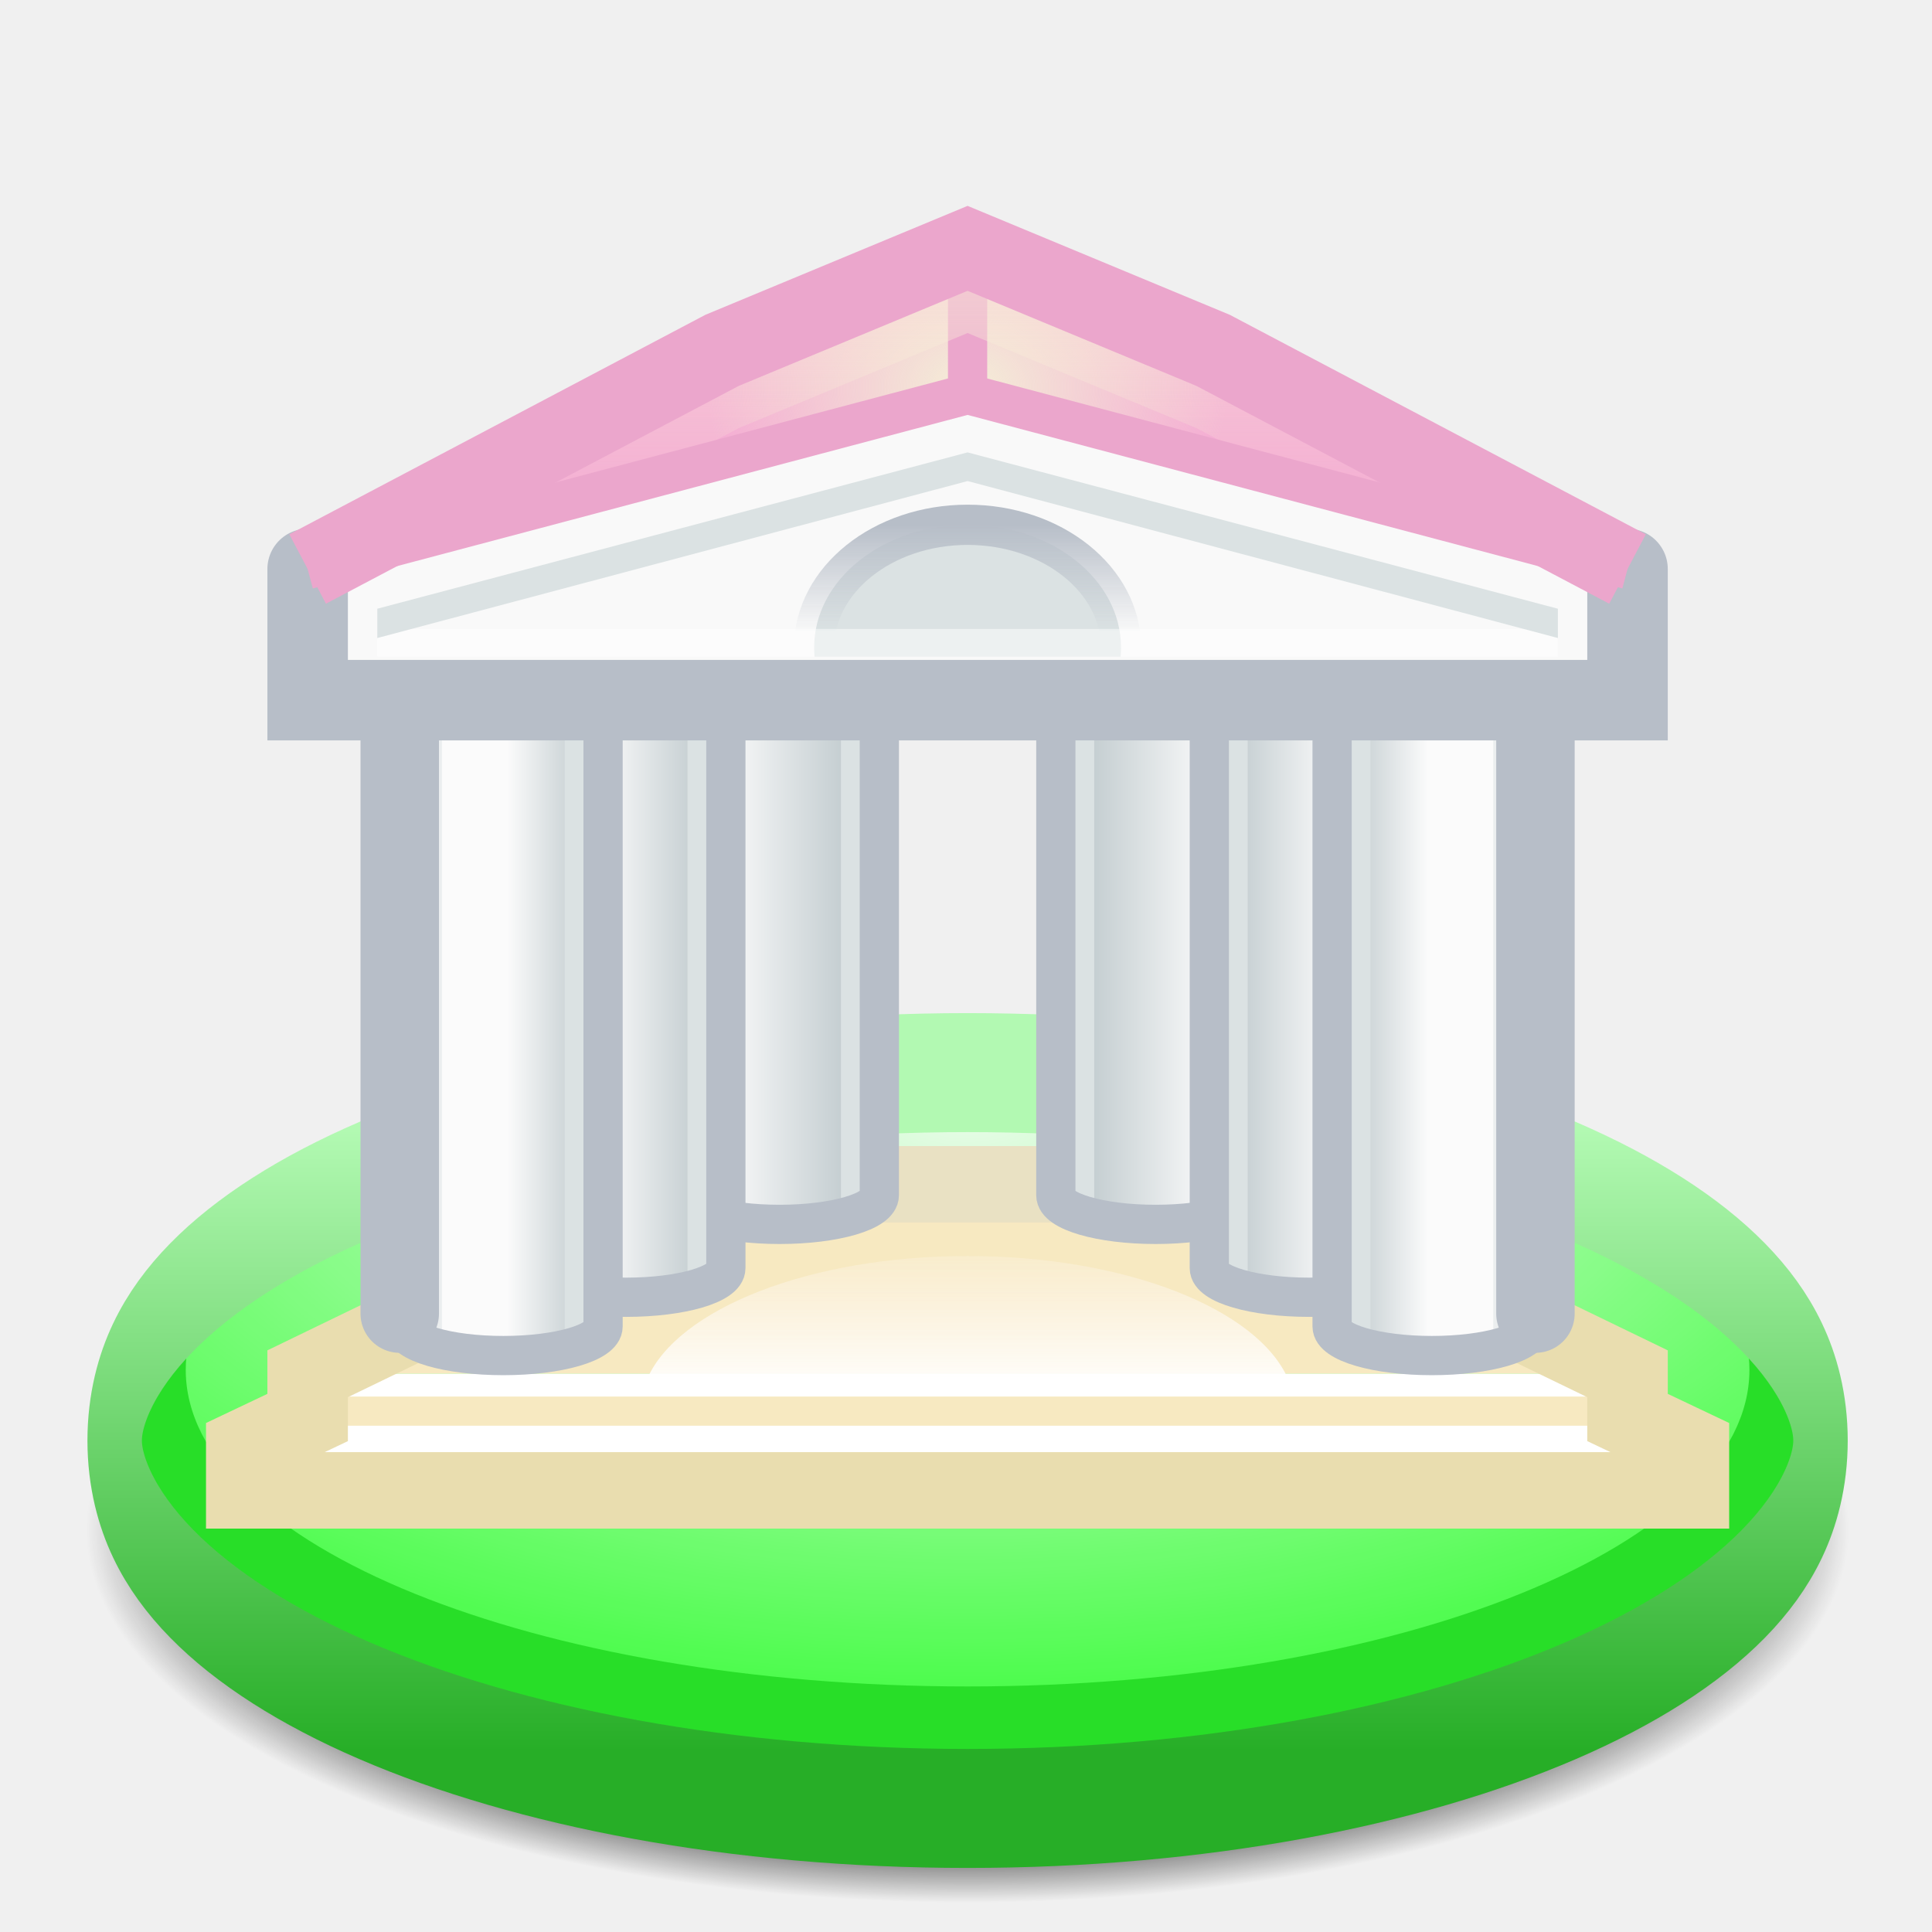
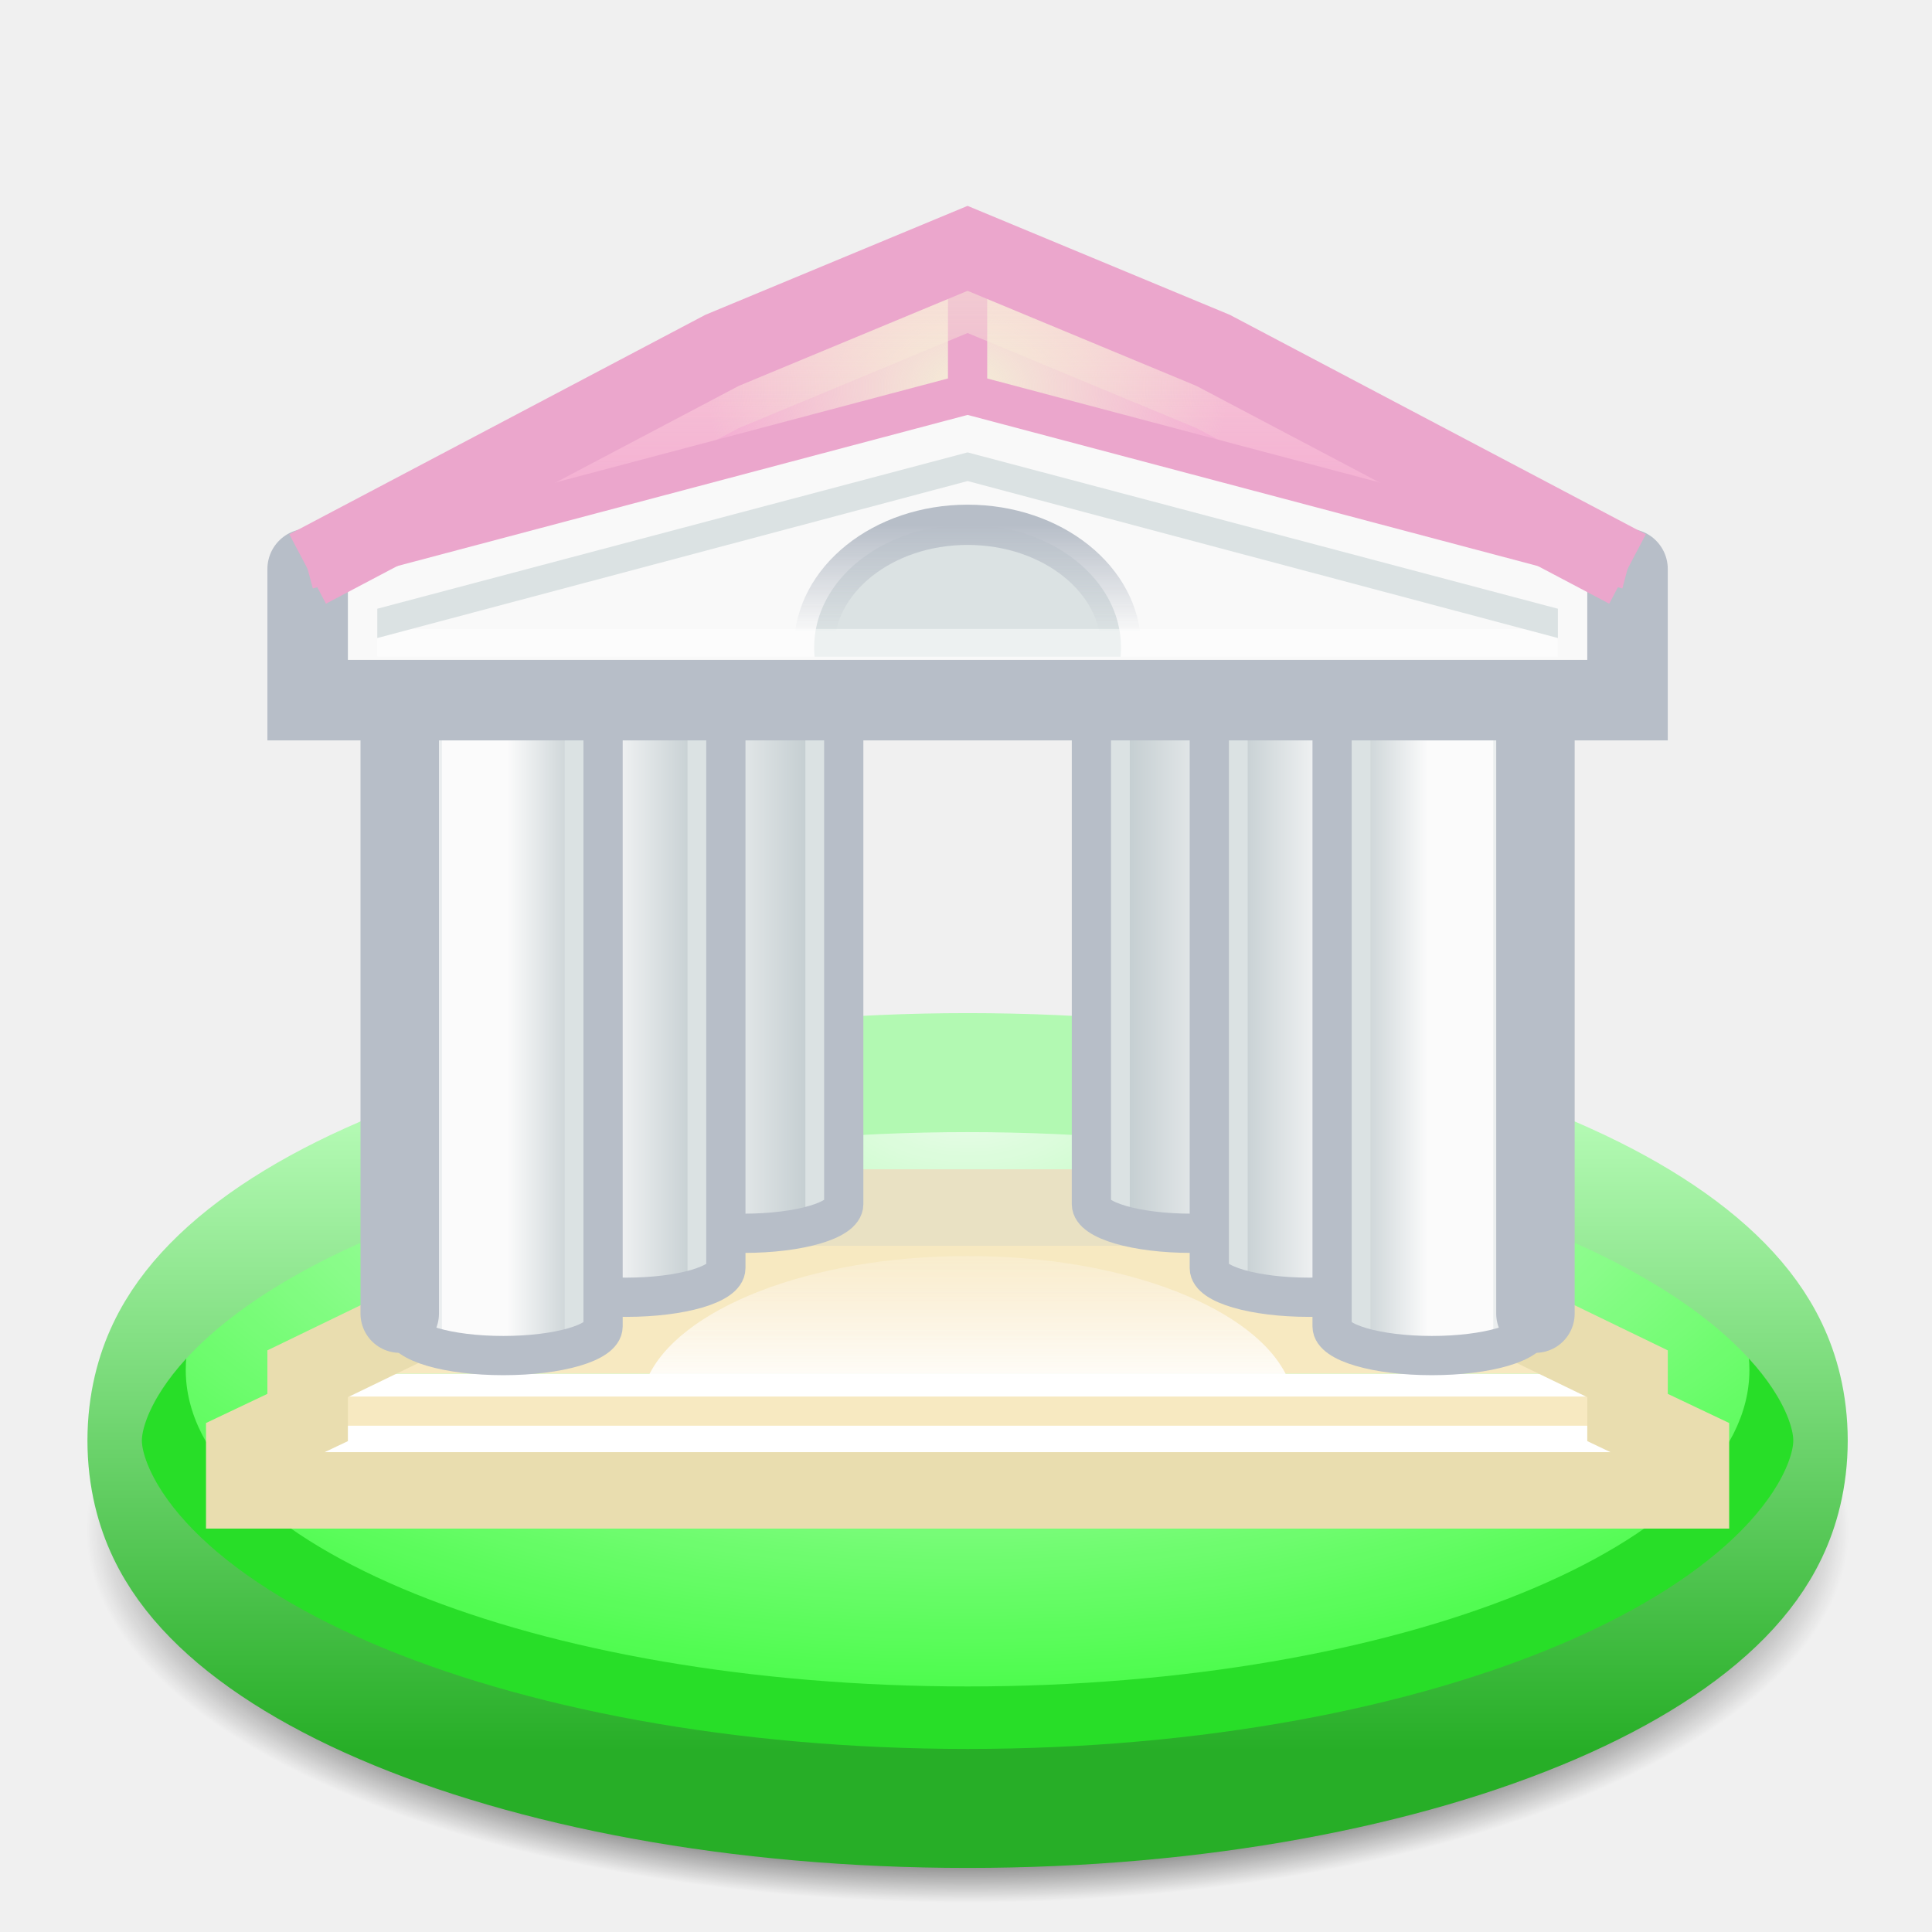
<svg xmlns="http://www.w3.org/2000/svg" xmlns:xlink="http://www.w3.org/1999/xlink" width="24" height="24" id="svg2" version="1.1">
  <defs id="defs4">
    <linearGradient id="linearGradient4554">
      <stop style="stop-color:#b7bec8;stop-opacity:1;" offset="0" id="stop4556" />
      <stop style="stop-color:#b7bec8;stop-opacity:0;" offset="1" id="stop4558" />
    </linearGradient>
    <linearGradient id="linearGradient4508">
      <stop style="stop-color:#000000;stop-opacity:0;" offset="0" id="stop4510" />
      <stop id="stop4516" offset="0.88" style="stop-color:#000000;stop-opacity:1;" />
      <stop style="stop-color:#000000;stop-opacity:0;" offset="1" id="stop4512" />
    </linearGradient>
    <linearGradient id="linearGradient4474">
      <stop style="stop-color:#fbfbfb;stop-opacity:1;" offset="0" id="stop4476" />
      <stop style="stop-color:#b6c2c6;stop-opacity:1;" offset="1" id="stop4478" />
    </linearGradient>
    <linearGradient id="linearGradient4434">
      <stop style="stop-color:#27ae27;stop-opacity:1;" offset="0" id="stop4436" />
      <stop style="stop-color:#b2f9b2;stop-opacity:1;" offset="1" id="stop4438" />
    </linearGradient>
    <linearGradient id="linearGradient4424">
      <stop style="stop-color:#f9eed8;stop-opacity:1;" offset="0" id="stop4426" />
      <stop style="stop-color:#f9eed8;stop-opacity:0;" offset="1" id="stop4428" />
    </linearGradient>
    <linearGradient id="linearGradient4355">
      <stop style="stop-color:#ffffff;stop-opacity:1;" offset="0" id="stop4357" />
      <stop style="stop-color:#00ff00;stop-opacity:1;" offset="1" id="stop4359" />
    </linearGradient>
    <linearGradient id="linearGradient4347">
      <stop style="stop-color:#ffffff;stop-opacity:1;" offset="0" id="stop4349" />
      <stop style="stop-color:#fff6f1;stop-opacity:0;" offset="1" id="stop4351" />
    </linearGradient>
    <linearGradient id="linearGradient4324">
      <stop style="stop-color:#f4eed7;stop-opacity:1;" offset="0" id="stop4326" />
      <stop style="stop-color:#f4eed7;stop-opacity:0;" offset="1" id="stop4328" />
    </linearGradient>
    <linearGradient id="linearGradient3971">
      <stop style="stop-color:#ffe680;stop-opacity:1;" offset="0" id="stop3973" />
      <stop id="stop3979" offset="0.5" style="stop-color:#ffe680;stop-opacity:0;" />
      <stop style="stop-color:#ffe680;stop-opacity:1;" offset="1" id="stop3975" />
    </linearGradient>
    <linearGradient xlink:href="#linearGradient3971" id="linearGradient3977" x1="26" y1="70.5" x2="34" y2="70.5" gradientUnits="userSpaceOnUse" />
    <radialGradient xlink:href="#linearGradient4324" id="radialGradient4330" cx="64" cy="21.5" fx="64" fy="21.5" r="3.111" gradientTransform="matrix(5.464921,0,0,4.474083,-285.755,854.2193)" gradientUnits="userSpaceOnUse" />
    <linearGradient xlink:href="#linearGradient4347" id="linearGradient4353" x1="64" y1="99" x2="64" y2="91" gradientUnits="userSpaceOnUse" />
    <radialGradient xlink:href="#linearGradient4355" id="radialGradient4363" cx="63.997" cy="128.445" fx="63.997" fy="128.445" r="55" gradientTransform="matrix(-2.127273,-9.4753122e-7,-4.081396e-8,-0.4982226,200.1381,1085.616)" gradientUnits="userSpaceOnUse" />
    <linearGradient xlink:href="#linearGradient4424" id="linearGradient4430" x1="64" y1="943.362" x2="64" y2="959.362" gradientUnits="userSpaceOnUse" gradientTransform="matrix(1.00019,0,0,0.9498043,-0.01217726,46.32927)" />
    <linearGradient xlink:href="#linearGradient4434" id="linearGradient4440" x1="64" y1="1042.362" x2="64" y2="1022.362" gradientUnits="userSpaceOnUse" />
    <linearGradient xlink:href="#linearGradient4474" id="linearGradient4480" x1="34" y1="72" x2="40" y2="72" gradientUnits="userSpaceOnUse" gradientTransform="matrix(1.00019,0,0,0.9498043,-0.01217726,923.54)" />
    <linearGradient xlink:href="#linearGradient4474" id="linearGradient4488" x1="94" y1="71" x2="88" y2="71" gradientUnits="userSpaceOnUse" gradientTransform="matrix(1.00019,0,0,0.9498043,-0.01217726,923.54)" />
    <linearGradient xlink:href="#linearGradient4474" id="linearGradient4496" x1="88" y1="93" x2="80" y2="93" gradientUnits="userSpaceOnUse" gradientTransform="matrix(1.00019,0,0,0.9498043,-0.01217726,923.54)" />
    <linearGradient xlink:href="#linearGradient4474" id="linearGradient4498" x1="80" y1="88" x2="70" y2="88" gradientUnits="userSpaceOnUse" gradientTransform="matrix(1.00019,0,0,0.9498043,-0.01217726,923.54)" />
    <linearGradient xlink:href="#linearGradient4474" id="linearGradient4500" x1="48" y1="88" x2="58" y2="88" gradientUnits="userSpaceOnUse" gradientTransform="matrix(1.00019,0,0,0.9498043,-0.01217726,923.54)" />
    <linearGradient xlink:href="#linearGradient4474" id="linearGradient4502" x1="40" y1="91" x2="48" y2="91" gradientUnits="userSpaceOnUse" gradientTransform="matrix(1.00019,0,0,0.9498043,-0.01217726,923.54)" />
    <radialGradient xlink:href="#linearGradient4508" id="radialGradient4514" cx="64" cy="1037.026" fx="64" fy="1037.026" r="60" gradientTransform="matrix(1.033333,0,0,0.1998077,-2.133333,827.2166)" gradientUnits="userSpaceOnUse" />
    <linearGradient xlink:href="#linearGradient4554" id="linearGradient4560" x1="64" y1="36" x2="64" y2="43" gradientUnits="userSpaceOnUse" gradientTransform="translate(0,923.4053)" />
    <linearGradient xlink:href="#linearGradient4474" id="linearGradient3516" gradientUnits="userSpaceOnUse" gradientTransform="matrix(1.00019,0,0,0.9498043,-0.01217726,923.54)" x1="48" y1="88" x2="58" y2="88" />
    <linearGradient xlink:href="#linearGradient4474" id="linearGradient3518" gradientUnits="userSpaceOnUse" gradientTransform="matrix(1.00019,0,0,0.9498043,-0.01217726,923.54)" x1="80" y1="88" x2="70" y2="88" />
    <linearGradient xlink:href="#linearGradient4474" id="linearGradient3520" gradientUnits="userSpaceOnUse" gradientTransform="matrix(1.00019,0,0,0.9498043,-0.01217726,923.54)" x1="40" y1="91" x2="48" y2="91" />
    <linearGradient xlink:href="#linearGradient4474" id="linearGradient3522" gradientUnits="userSpaceOnUse" gradientTransform="matrix(1.00019,0,0,0.9498043,-0.01217726,923.54)" x1="34" y1="72" x2="40" y2="72" />
    <linearGradient xlink:href="#linearGradient4474" id="linearGradient3524" gradientUnits="userSpaceOnUse" gradientTransform="matrix(1.00019,0,0,0.9498043,-0.01217726,923.54)" x1="88" y1="93" x2="80" y2="93" />
    <linearGradient xlink:href="#linearGradient4474" id="linearGradient3526" gradientUnits="userSpaceOnUse" gradientTransform="matrix(1.00019,0,0,0.9498043,-0.01217726,923.54)" x1="94" y1="71" x2="88" y2="71" />
    <radialGradient xlink:href="#linearGradient4508-2" id="radialGradient4514-2" cx="64" cy="1037.026" fx="64" fy="1037.026" r="60" gradientTransform="matrix(1.033333,0,0,0.1998077,-2.133333,828.0426)" gradientUnits="userSpaceOnUse" />
    <linearGradient id="linearGradient4508-2">
      <stop style="stop-color:#000000;stop-opacity:0;" offset="0" id="stop4510-8" />
      <stop id="stop4516-9" offset="0.85" style="stop-color:#000000;stop-opacity:1;" />
      <stop style="stop-color:#000000;stop-opacity:0;" offset="1" id="stop4512-7" />
    </linearGradient>
    <radialGradient xlink:href="#linearGradient4355-61" id="radialGradient4363-3" cx="63.997" cy="128.445" fx="63.997" fy="128.445" r="55" gradientTransform="matrix(-2.127273,-9.4753122e-7,-4.081396e-8,-0.4982226,200.1381,1085.616)" gradientUnits="userSpaceOnUse" />
    <linearGradient id="linearGradient4355-61">
      <stop style="stop-color:#ffffff;stop-opacity:1;" offset="0" id="stop4357-29" />
      <stop style="stop-color:#00ff00;stop-opacity:1;" offset="1" id="stop4359-3" />
    </linearGradient>
    <linearGradient xlink:href="#linearGradient4434-4" id="linearGradient4440-19" x1="64" y1="1042.362" x2="64" y2="1022.362" gradientUnits="userSpaceOnUse" />
    <linearGradient id="linearGradient4434-4">
      <stop style="stop-color:#27ae27;stop-opacity:1;" offset="0" id="stop4436-78" />
      <stop style="stop-color:#b2f9b2;stop-opacity:1;" offset="1" id="stop4438-4" />
    </linearGradient>
    <linearGradient xlink:href="#linearGradient4347-0" id="linearGradient3834-5" gradientUnits="userSpaceOnUse" x1="64" y1="99" x2="64" y2="91" gradientTransform="matrix(0.819726,0,0,1.405183,11.53754,884.6005)" />
    <linearGradient id="linearGradient4347-0">
      <stop style="stop-color:#ffffff;stop-opacity:1;" offset="0" id="stop4349-36" />
      <stop style="stop-color:#fff6f1;stop-opacity:0;" offset="1" id="stop4351-1" />
    </linearGradient>
    <linearGradient xlink:href="#linearGradient4474-6" id="linearGradient3836-0" gradientUnits="userSpaceOnUse" gradientTransform="matrix(1.00019,0,0,0.9498043,-0.01217726,925.2494)" x1="48" y1="88" x2="58" y2="88" />
    <linearGradient id="linearGradient4474-6">
      <stop style="stop-color:#fbfbfb;stop-opacity:1;" offset="0" id="stop4476-3" />
      <stop style="stop-color:#b6c2c6;stop-opacity:1;" offset="1" id="stop4478-20" />
    </linearGradient>
    <linearGradient xlink:href="#linearGradient4474-6" id="linearGradient3838-6" gradientUnits="userSpaceOnUse" gradientTransform="matrix(1.00019,0,0,0.9498043,-0.01217726,925.2494)" x1="80" y1="88" x2="70" y2="88" />
    <linearGradient id="linearGradient6293">
      <stop style="stop-color:#fbfbfb;stop-opacity:1;" offset="0" id="stop6295" />
      <stop style="stop-color:#b6c2c6;stop-opacity:1;" offset="1" id="stop6297" />
    </linearGradient>
    <linearGradient xlink:href="#linearGradient4474-6" id="linearGradient3840-1" gradientUnits="userSpaceOnUse" gradientTransform="matrix(1.00019,0,0,0.9498043,-0.01217726,925.2494)" x1="40" y1="91" x2="48" y2="91" />
    <linearGradient id="linearGradient6300">
      <stop style="stop-color:#fbfbfb;stop-opacity:1;" offset="0" id="stop6302" />
      <stop style="stop-color:#b6c2c6;stop-opacity:1;" offset="1" id="stop6304" />
    </linearGradient>
    <linearGradient xlink:href="#linearGradient4474-6" id="linearGradient3842-5" gradientUnits="userSpaceOnUse" gradientTransform="matrix(1.00019,0,0,0.9498043,-0.01217726,925.2494)" x1="34" y1="72" x2="40" y2="72" />
    <linearGradient id="linearGradient6307">
      <stop style="stop-color:#fbfbfb;stop-opacity:1;" offset="0" id="stop6309" />
      <stop style="stop-color:#b6c2c6;stop-opacity:1;" offset="1" id="stop6311" />
    </linearGradient>
    <linearGradient xlink:href="#linearGradient4474-6" id="linearGradient3844-5" gradientUnits="userSpaceOnUse" gradientTransform="matrix(1.00019,0,0,0.9498043,-0.01217726,925.2494)" x1="88" y1="93" x2="80" y2="93" />
    <linearGradient id="linearGradient6314">
      <stop style="stop-color:#fbfbfb;stop-opacity:1;" offset="0" id="stop6316" />
      <stop style="stop-color:#b6c2c6;stop-opacity:1;" offset="1" id="stop6318" />
    </linearGradient>
    <linearGradient xlink:href="#linearGradient4474-6" id="linearGradient3846-4" gradientUnits="userSpaceOnUse" gradientTransform="matrix(1.00019,0,0,0.9498043,-0.01217726,925.2494)" x1="94" y1="71" x2="88" y2="71" />
    <linearGradient id="linearGradient6321">
      <stop style="stop-color:#fbfbfb;stop-opacity:1;" offset="0" id="stop6323" />
      <stop style="stop-color:#b6c2c6;stop-opacity:1;" offset="1" id="stop6325" />
    </linearGradient>
    <radialGradient xlink:href="#linearGradient4324-6" id="radialGradient4330-7" cx="64" cy="21.5" fx="64" fy="21.5" r="3.111" gradientTransform="matrix(5.464921,0,0,4.474083,-285.755,855.1762)" gradientUnits="userSpaceOnUse" />
    <linearGradient id="linearGradient4324-6">
      <stop style="stop-color:#f4eed7;stop-opacity:1;" offset="0" id="stop4326-5" />
      <stop style="stop-color:#f4eed7;stop-opacity:0;" offset="1" id="stop4328-6" />
    </linearGradient>
    <linearGradient xlink:href="#linearGradient4424-7" id="linearGradient4430-93" x1="64" y1="943.362" x2="64" y2="959.362" gradientUnits="userSpaceOnUse" gradientTransform="matrix(1.00019,0,0,0.9498043,-0.01217726,49.01514)" />
    <linearGradient id="linearGradient4424-7">
      <stop style="stop-color:#f9eed8;stop-opacity:1;" offset="0" id="stop4426-4" />
      <stop style="stop-color:#f9eed8;stop-opacity:0;" offset="1" id="stop4428-5" />
    </linearGradient>
    <linearGradient xlink:href="#linearGradient4554-5" id="linearGradient4560-2" x1="64" y1="36" x2="64" y2="43" gradientUnits="userSpaceOnUse" />
    <linearGradient id="linearGradient4554-5">
      <stop style="stop-color:#b7bec8;stop-opacity:1;" offset="0" id="stop4556-4" />
      <stop style="stop-color:#b7bec8;stop-opacity:0;" offset="1" id="stop4558-7" />
    </linearGradient>
    <linearGradient y2="1022.362" x2="64" y1="1042.362" x1="64" gradientUnits="userSpaceOnUse" id="linearGradient6393" xlink:href="#linearGradient4434-4" />
+     <linearGradient xlink:href="#linearGradient4474-6" id="linearGradient12475" gradientUnits="userSpaceOnUse" gradientTransform="matrix(1.00019,0,0,0.9498043,-0.01217726,925.2494)" x1="48" y1="88" x2="58" y2="88" />
+     <linearGradient xlink:href="#linearGradient4474-6" id="linearGradient12477" gradientUnits="userSpaceOnUse" gradientTransform="matrix(1.00019,0,0,0.9498043,-0.01217726,925.2494)" x1="80" y1="88" x2="70" y2="88" />
  </defs>
  <g id="layer1" transform="translate(0,-1028.362)">
    <g id="g3109" transform="matrix(0.2460865,0,0,0.2460865,0.1592224,793.9097)">
      <g transform="matrix(0.7175804,0,0,1.568037,2.271169,-593.3415)" id="g4465">
        <path style="opacity:0.6;fill:url(#radialGradient4514-2);fill-opacity:1;stroke:none" d="m 126,1035.249 c 0,6.621 -27.758,11.988 -62,11.988 -34.242,0 -62,-5.367 -62,-11.988 0,-6.621 27.758,-11.989 62,-11.989 34.242,0 62,5.367 62,11.989 z" id="path4506" />
        <path style="fill:#28de28;fill-opacity:1;stroke:none" d="m 124,1032.362 c 0,6.541 -26.863,11.844 -60,11.844 -33.137,0 -60,-5.303 -60,-11.844 0,-6.541 26.863,-11.844 60,-11.844 33.137,0 60,5.303 60,11.844 z" id="path3848" />
        <path style="opacity:0.9;fill:url(#radialGradient4363-3);fill-opacity:1;stroke:none" d="m 64,1020.518 c -24.065,0 -44.814,3.293 -54.375,8.029 -0.417,0.506 -0.625,1.012 -0.625,1.54 0,5.627 24.624,10.192 55,10.192 30.376,0 55,-4.564 55,-10.192 0,-0.528 -0.208,-1.034 -0.625,-1.54 -9.561,-4.735 -30.31,-8.029 -54.375,-8.029 z" id="path4089" />
        <path id="path4432" d="m 124,1032.362 c 0,6.541 -26.863,11.844 -60,11.844 -33.137,0 -60,-5.303 -60,-11.844 0,-6.541 26.863,-11.844 60,-11.844 33.137,0 60,5.303 60,11.844 z" style="fill:none;stroke:url(#linearGradient6393);stroke-width:3.831;stroke-miterlimit:4;stroke-opacity:1;stroke-dasharray:none" />
      </g>
      <g transform="matrix(0.7747354,0,0,0.7357069,-1.386744,269.176)" id="g4456">
        <rect ry="0" rx="8.147" y="1026.117" x="17" height="5.246" width="94" id="rect4018" style="fill:#ffffff;stroke:none" />
        <path style="fill:#f7e9c1;fill-opacity:1;stroke:none" d="M 46.406,86 21,99 107,99 81.594,86 46.406,86 z" transform="translate(0,924.3622)" id="path4023" />
-         <path style="fill:none;stroke:#e9e1c3;stroke-width:5.246px;stroke-linecap:butt;stroke-linejoin:miter;stroke-opacity:1" d="m 58,86 12,0" id="path4337" transform="translate(0,924.3622)" />
+         <path style="fill:none;stroke:#e9e1c3;stroke-width:5.246px;stroke-linecap:butt;stroke-linejoin:miter;stroke-opacity:1" d="m 53.406,87.593 20.981,0" id="path4337" transform="translate(0,924.3622)" />
        <rect style="fill:#ffffff;stroke:none" id="rect4016" width="86" height="3" x="21" y="1023.362" rx="7.453" ry="0" />
        <path style="fill:#f7e9c1;fill-opacity:1;stroke:none" d="m 21,1024.926 86,0 4,2 -94,0 z" id="rect4020" />
        <path style="fill:none;stroke:#e9ddaf;stroke-width:5.246" d="m 27.25,95.75 c 0,0.019 -0.002,0.043 0,0.062 L 21,99 l 0,3 -4,2 0,3 94,0 0,-3 -4,-2 0,-3 -6.25,-3.188 c 0.002,-0.019 0,-0.043 0,-0.062" transform="translate(0,924.3622)" id="path4260" />
        <path style="opacity:0.9;fill:url(#linearGradient3834-5);fill-opacity:1;stroke:none" d="m 64,1015.283 c -10.299,0 -18.89,3.629 -20.877,8.431 l 41.755,0 C 82.89,1018.911 74.299,1015.283 64,1015.283 z" id="path4341" />
      </g>
      <g id="g3806" transform="matrix(0.7745879,0,0,0.7745879,-1.377312,232.5487)">
-         <path style="fill:url(#linearGradient3836-0);fill-opacity:1;stroke:none" d="m 45.246,963.943 0,43.702 c 0,1.052 2.9,1.9 6.501,1.9 3.602,0 6.501,-0.847 6.501,-1.9 l 0,-43.702 z" id="rect4067" />
-         <path style="fill:#f2f2f2;fill-opacity:1;stroke:none" d="m 45.246,967.991 0,39.654 c 0,0.607 0.993,1.137 2.5,1.484 l 0,-41.138 z" id="path4069" />
-         <path style="fill:#dbe2e3;fill-opacity:1;stroke:none" d="m 55.748,948.223 0,60.906 c 1.507,-0.347 2.5,-0.877 2.5,-1.484 l 0,-57.938 c 0,-0.607 -0.993,-1.137 -2.5,-1.484 z" id="path4071" />
-         <path style="fill:none;stroke:#b7bec8;stroke-width:2.557;stroke-miterlimit:4;stroke-opacity:1;stroke-dasharray:none" d="m 45.246,963.943 0,43.702 c 0,1.052 2.9,1.9 6.501,1.9 3.602,0 6.501,-0.847 6.501,-1.9 l 0,-43.702 z" id="rect4075" />
-         <path style="fill:url(#linearGradient3838-6);fill-opacity:1;stroke:none" d="m 69.751,963.943 0,43.702 c 0,1.052 2.9,1.9 6.501,1.9 3.602,0 6.501,-0.847 6.501,-1.9 l 0,-43.702 z" id="rect4079" />
-         <path id="path4081" d="m 72.252,948.223 c -1.507,0.347 -2.5,0.877 -2.5,1.484 l 0,57.938 c 0,0.607 0.993,1.137 2.5,1.484 l 0,-60.906 z" style="fill:#dbe2e3;fill-opacity:1;stroke:none" />
-         <path style="fill:#f2f2f2;fill-opacity:1;stroke:none" d="m 80.253,967.991 0,41.138 c 1.507,-0.347 2.5,-0.877 2.5,-1.484 l 0,-39.654 z" id="path4083" />
-         <path style="fill:none;stroke:#b7bec8;stroke-width:2.557;stroke-miterlimit:4;stroke-opacity:1;stroke-dasharray:none" d="m 69.751,963.943 0,43.702 c 0,1.052 2.9,1.9 6.501,1.9 3.602,0 6.501,-0.847 6.501,-1.9 l 0,-43.702 z" id="rect4087" />
+         <g id="g12463" transform="translate(-2.318498,0.5796242)">
+           <path id="rect4067" d="m 45.246,963.943 0,43.702 c 0,1.052 2.9,1.9 6.501,1.9 3.602,0 6.501,-0.847 6.501,-1.9 l 0,-43.702 z" style="fill:url(#linearGradient12475);fill-opacity:1;stroke:none" />
+           <path id="path4069" d="m 45.246,967.991 0,39.654 c 0,0.607 0.993,1.137 2.5,1.484 l 0,-41.138 z" style="fill:#f2f2f2;fill-opacity:1;stroke:none" />
+           <path id="path4071" d="m 55.748,948.223 0,60.906 c 1.507,-0.347 2.5,-0.877 2.5,-1.484 l 0,-57.938 c 0,-0.607 -0.993,-1.137 -2.5,-1.484 z" style="fill:#dbe2e3;fill-opacity:1;stroke:none" />
+           <path id="rect4075" d="m 45.246,963.943 0,43.702 c 0,1.052 2.9,1.9 6.501,1.9 3.602,0 6.501,-0.847 6.501,-1.9 l 0,-43.702 z" style="fill:none;stroke:#b7bec8;stroke-width:2.557;stroke-miterlimit:4;stroke-opacity:1;stroke-dasharray:none" />
+         </g>
+         <g id="g12469" transform="translate(2.318498,0.5796242)">
+           <path id="rect4079" d="m 69.751,963.943 0,43.702 c 0,1.052 2.9,1.9 6.501,1.9 3.602,0 6.501,-0.847 6.501,-1.9 l 0,-43.702 z" style="fill:url(#linearGradient12477);fill-opacity:1;stroke:none" />
+           <path style="fill:#dbe2e3;fill-opacity:1;stroke:none" d="m 72.252,948.223 c -1.507,0.347 -2.5,0.877 -2.5,1.484 l 0,57.938 c 0,0.607 0.993,1.137 2.5,1.484 l 0,-60.906 z" id="path4081" />
+           <path id="path4083" d="m 80.253,967.991 0,41.138 c 1.507,-0.347 2.5,-0.877 2.5,-1.484 l 0,-39.654 z" style="fill:#f2f2f2;fill-opacity:1;stroke:none" />
+           <path id="rect4087" d="m 69.751,963.943 0,43.702 c 0,1.052 2.9,1.9 6.501,1.9 3.602,0 6.501,-0.847 6.501,-1.9 l 0,-43.702 z" style="fill:none;stroke:#b7bec8;stroke-width:2.557;stroke-miterlimit:4;stroke-opacity:1;stroke-dasharray:none" />
+         </g>
        <path style="fill:url(#linearGradient3840-1);fill-opacity:1;stroke:none" d="m 35.245,963.943 0,48.451 c 0,1.052 2.9,1.9 6.501,1.9 3.602,0 6.501,-0.847 6.501,-1.9 l 0,-48.451 z" id="rect4043" />
        <path style="fill:#f2f2f2;fill-opacity:1;stroke:none" d="m 35.245,967.991 0,44.403 c 0,0.607 0.993,1.137 2.5,1.484 l 0,-45.887 z" id="path4045" />
        <path id="path4047" d="m 45.747,952.972 0,60.906 c 1.507,-0.347 2.5,-0.877 2.5,-1.484 l 0,-57.938 c 0,-0.607 -0.993,-1.137 -2.5,-1.484 z" style="fill:#dbe2e3;fill-opacity:1;stroke:none" />
        <path style="fill:none;stroke:#b7bec8;stroke-width:2.557;stroke-miterlimit:4;stroke-opacity:1;stroke-dasharray:none" d="m 35.245,963.943 0,48.451 c 0,1.052 2.9,1.9 6.501,1.9 3.602,0 6.501,-0.847 6.501,-1.9 l 0,-48.451 z" id="rect4051" />
        <path style="fill:url(#linearGradient3842-5);fill-opacity:1;stroke:none" d="m 27.243,963.943 0,52.251 c 0,1.052 2.9,1.9 6.501,1.9 3.602,0 6.501,-0.847 6.501,-1.9 l 0,-52.251 z" id="rect3853" />
        <path style="opacity:0.5;fill:#dbe2e3;fill-opacity:1;stroke:none" d="m 27.243,963.943 0,52.251 c 0,0.607 0.993,1.137 2.5,1.484 l 0,-53.735 z" id="rect3936" />
        <path style="fill:#dbe2e3;fill-opacity:1;stroke:none" d="m 37.745,956.771 0,60.906 c 1.507,-0.347 2.5,-0.877 2.5,-1.484 l 0,-57.938 c 0,-0.607 -0.993,-1.137 -2.5,-1.484 z" id="rect3938" />
        <path style="fill:none;stroke:#b7bec8;stroke-width:2.557;stroke-miterlimit:4;stroke-opacity:1;stroke-dasharray:none" d="m 27.243,963.943 0,52.251 c 0,1.052 2.9,1.9 6.501,1.9 3.602,0 6.501,-0.847 6.501,-1.9 l 0,-52.251 z" id="rect4027" />
        <path style="fill:url(#linearGradient3844-5);fill-opacity:1;stroke:none" d="m 79.753,963.943 0,48.451 c 0,1.052 2.9,1.9 6.501,1.9 3.602,0 6.501,-0.847 6.501,-1.9 l 0,-48.451 z" id="rect4055" />
        <path style="fill:#dbe2e3;fill-opacity:1;stroke:none" d="m 82.253,952.972 c -1.507,0.347 -2.5,0.877 -2.5,1.484 l 0,57.938 c 0,0.607 0.993,1.137 2.5,1.484 l 0,-60.906 z" id="path4057" />
        <path style="fill:#f2f2f2;fill-opacity:1;stroke:none" d="m 90.255,967.991 0,45.887 c 1.507,-0.347 2.5,-0.877 2.5,-1.484 l 0,-44.403 z" id="path4059" />
        <path style="fill:none;stroke:#b7bec8;stroke-width:2.557;stroke-miterlimit:4;stroke-opacity:1;stroke-dasharray:none" d="m 79.753,963.943 0,48.451 c 0,1.052 2.9,1.9 6.501,1.9 3.602,0 6.501,-0.847 6.501,-1.9 l 0,-48.451 z" id="rect4063" />
        <path style="fill:url(#linearGradient3846-4);fill-opacity:1;stroke:none" d="m 87.755,963.943 0,52.251 c 0,1.052 2.9,1.9 6.501,1.9 3.602,0 6.501,-0.847 6.501,-1.9 l 0,-52.251 z" id="rect4031" />
        <path id="path4033" d="m 90.255,956.771 c -1.507,0.347 -2.5,0.877 -2.5,1.484 l 0,57.938 c 0,0.607 0.993,1.137 2.5,1.484 l 0,-60.906 z" style="fill:#dbe2e3;fill-opacity:1;stroke:none" />
        <path style="opacity:0.5;fill:#dbe2e3;fill-opacity:1;stroke:none" d="m 98.257,963.943 0,53.735 c 1.507,-0.347 2.5,-0.877 2.5,-1.484 l 0,-52.251 z" id="path4035" />
        <path style="fill:none;stroke:#b7bec8;stroke-width:2.557;stroke-miterlimit:4;stroke-opacity:1;stroke-dasharray:none" d="m 87.755,963.943 0,52.251 c 0,1.052 2.9,1.9 6.501,1.9 3.602,0 6.501,-0.847 6.501,-1.9 l 0,-52.251 z" id="rect4039" />
        <path style="fill:#b7bec8;stroke:#b7bec8;stroke-width:5.113px;stroke-linecap:round;stroke-linejoin:miter;stroke-opacity:1" d="m 26.993,1015.359 0,-48.013" id="path4452" />
        <path id="path4454" d="m 101.007,1015.359 0,-48.013" style="fill:#b7bec8;stroke:#b7bec8;stroke-width:5.113px;stroke-linecap:round;stroke-linejoin:miter;stroke-opacity:1" />
      </g>
      <g id="g3791" transform="matrix(0.7745879,0,0,0.7745879,-1.377312,235.3301)">
        <path style="fill:#f4acd3;fill-opacity:1;stroke:none" d="M 64,942.346 47.997,948.995 20.992,963.242 64,951.844 107.008,963.242 80.003,948.995 64,942.346 z" id="rect4108" />
        <path style="fill:url(#radialGradient4330-7);fill-opacity:1;stroke:none" d="m 64,942.346 -15.222,6.322 c -0.418,0.879 -0.812,1.776 -1.188,2.701 -0.713,1.752 -0.755,3.391 -0.313,4.897 L 64,951.844 l 16.722,4.423 c 0.442,-1.507 0.4,-3.145 -0.313,-4.897 -0.376,-0.925 -0.77,-1.822 -1.188,-2.701 L 64,942.346 z" id="path4293" />
        <path style="fill:none;stroke:#eba6cc;stroke-width:2.557;stroke-linecap:butt;stroke-linejoin:miter;stroke-miterlimit:4;stroke-opacity:1;stroke-dasharray:none" d="m 64,952.794 0,-10.448" id="path4291" />
        <path style="opacity:0.5;fill:none;stroke:url(#linearGradient4430-93);stroke-width:5.115;stroke-miterlimit:4;stroke-opacity:1;stroke-dasharray:none" d="M 64,945.095 47.997,951.744 20.992,965.991 64,954.593 107.008,965.991 80.003,951.744 64,945.095 z" id="path4422" />
        <rect style="fill:#ffffff;fill-opacity:1;stroke:none" id="rect4335" width="76.957" height="0.956" x="25.524" y="967.985" rx="0" />
        <path id="path4520" d="m 64,951.844 -43.008,11.398 0,8.548 86.016,0 0,-8.548 z" style="fill:#f9f9f9;fill-opacity:1;stroke:none" />
        <path style="fill:#dbe2e3;fill-opacity:1;stroke:none" d="m 64,36 c -5.523,0 -10,3.582 -10,8 0,0.689 0.108,1.362 0.312,2 l 19.375,0 C 73.892,45.362 74,44.689 74,44 74,39.582 69.523,36 64,36 z" transform="translate(0,924.3622)" id="path4527" />
        <path style="opacity:0.5;fill:#ffffff;stroke:#ffffff;stroke-width:2.623;stroke-linecap:butt;stroke-linejoin:miter;stroke-miterlimit:4;stroke-opacity:1;stroke-dasharray:none" d="m 25,968.462 78,0" id="path4525" />
        <path style="fill:none;stroke:#dbe2e3;stroke-width:2.623;stroke-linecap:butt;stroke-linejoin:miter;stroke-miterlimit:4;stroke-opacity:1;stroke-dasharray:none" d="m 22,967.323 42,-11.169 42,11.169" id="path4523" />
        <path style="fill:#f9f9f9;fill-opacity:1;stroke:none" d="M 64,27.469 21,38.875 l 0,8.562 86,0 0,-8.562 -43,-11.406 z m 0,3.812 38.469,10.188 0,3.125 -76.938,0 0,-3.125 L 64,31.281 z" id="rect4103" transform="translate(0,924.3622)" />
        <path id="path4339" d="m 20.992,963.242 0,8.548 86.016,0 0,-8.548" style="fill:none;stroke:#b7bec8;stroke-width:5.246;stroke-linecap:round;stroke-miterlimit:4;stroke-opacity:1;stroke-dasharray:none" />
        <path id="path4420" d="M 20.992,963.242 64,951.844 l 43.008,11.398" style="fill:none;stroke:#eba6cc;stroke-width:2.623;stroke-miterlimit:4;stroke-opacity:1;stroke-dasharray:none" />
        <path id="path4536" transform="translate(0,924.3622)" d="m 64,36 c -5.523,0 -10,3.582 -10,8 0,0.689 0.108,1.362 0.312,2 l 19.375,0 C 73.892,45.362 74,44.689 74,44 74,39.582 69.523,36 64,36 z" style="fill:none;stroke:url(#linearGradient4560-2);stroke-width:2.623;stroke-miterlimit:4;stroke-opacity:1;stroke-dasharray:none" />
        <path style="fill:none;stroke:#eba6cc;stroke-width:5.113;stroke-opacity:1" d="M 107.008,963.242 80.003,948.995 64,942.346 47.997,948.995 20.992,963.242" id="path7425" />
      </g>
    </g>
  </g>
</svg>
